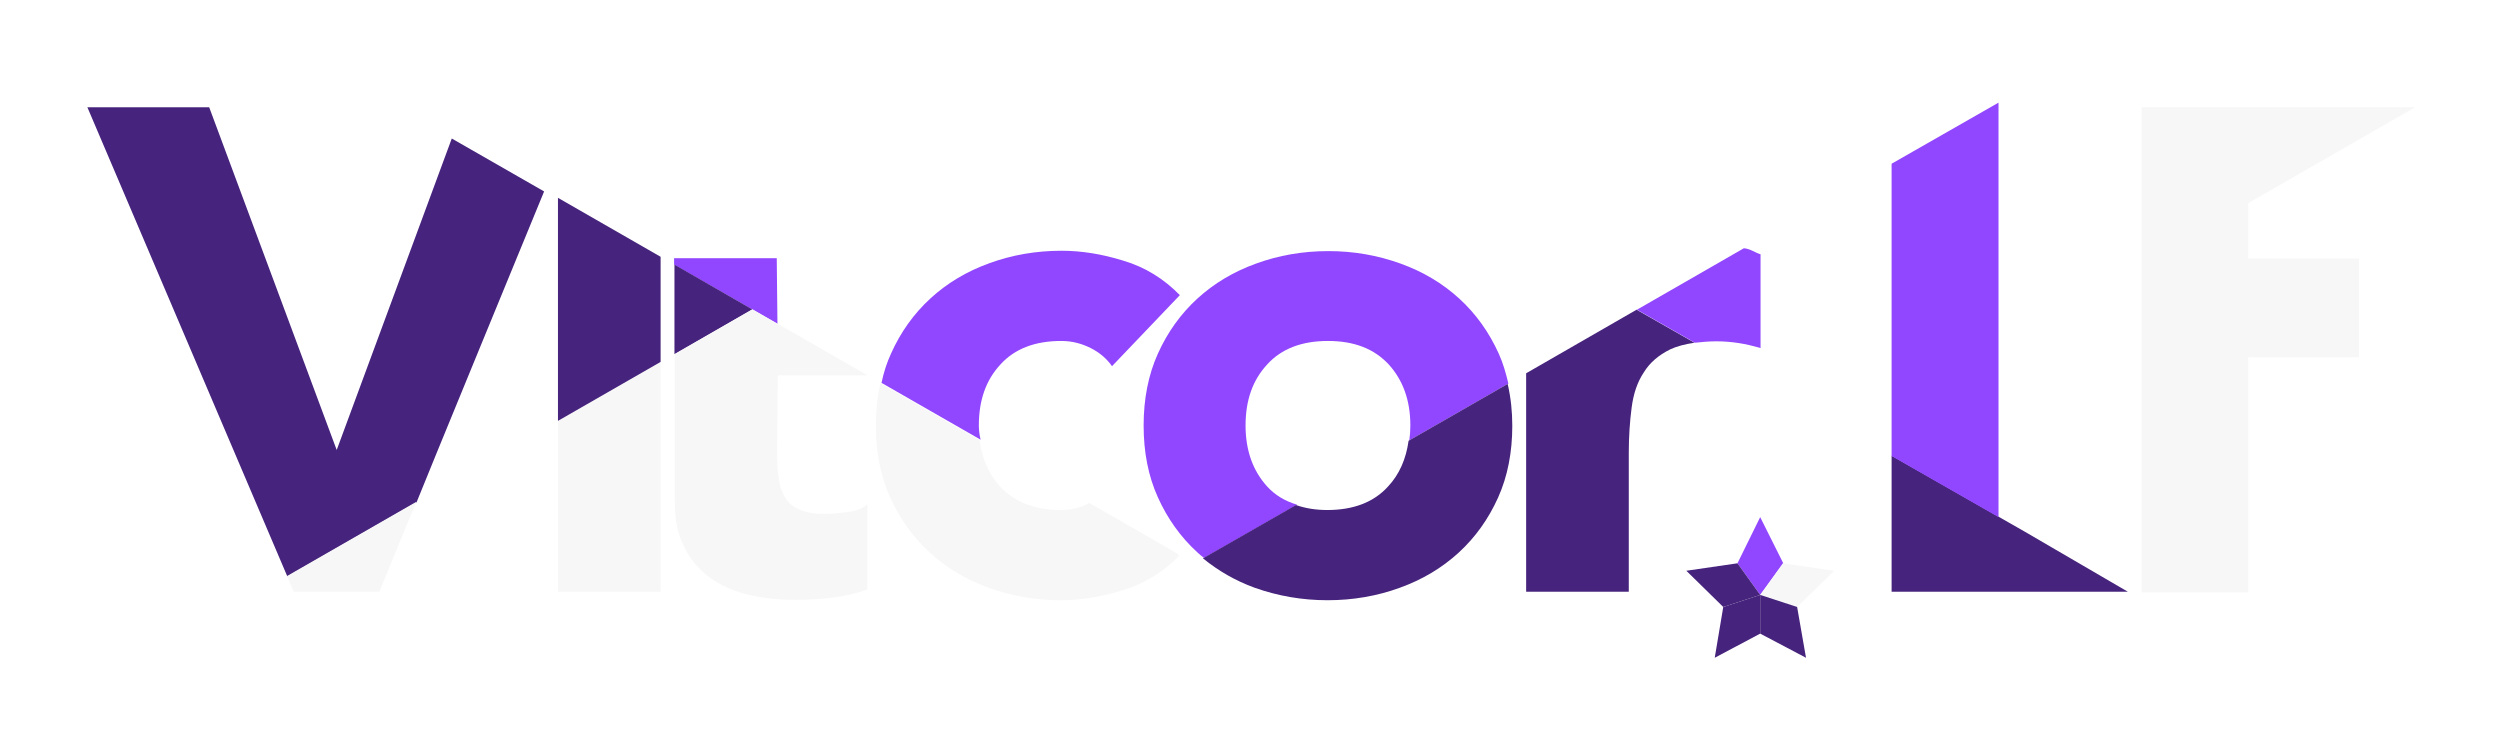
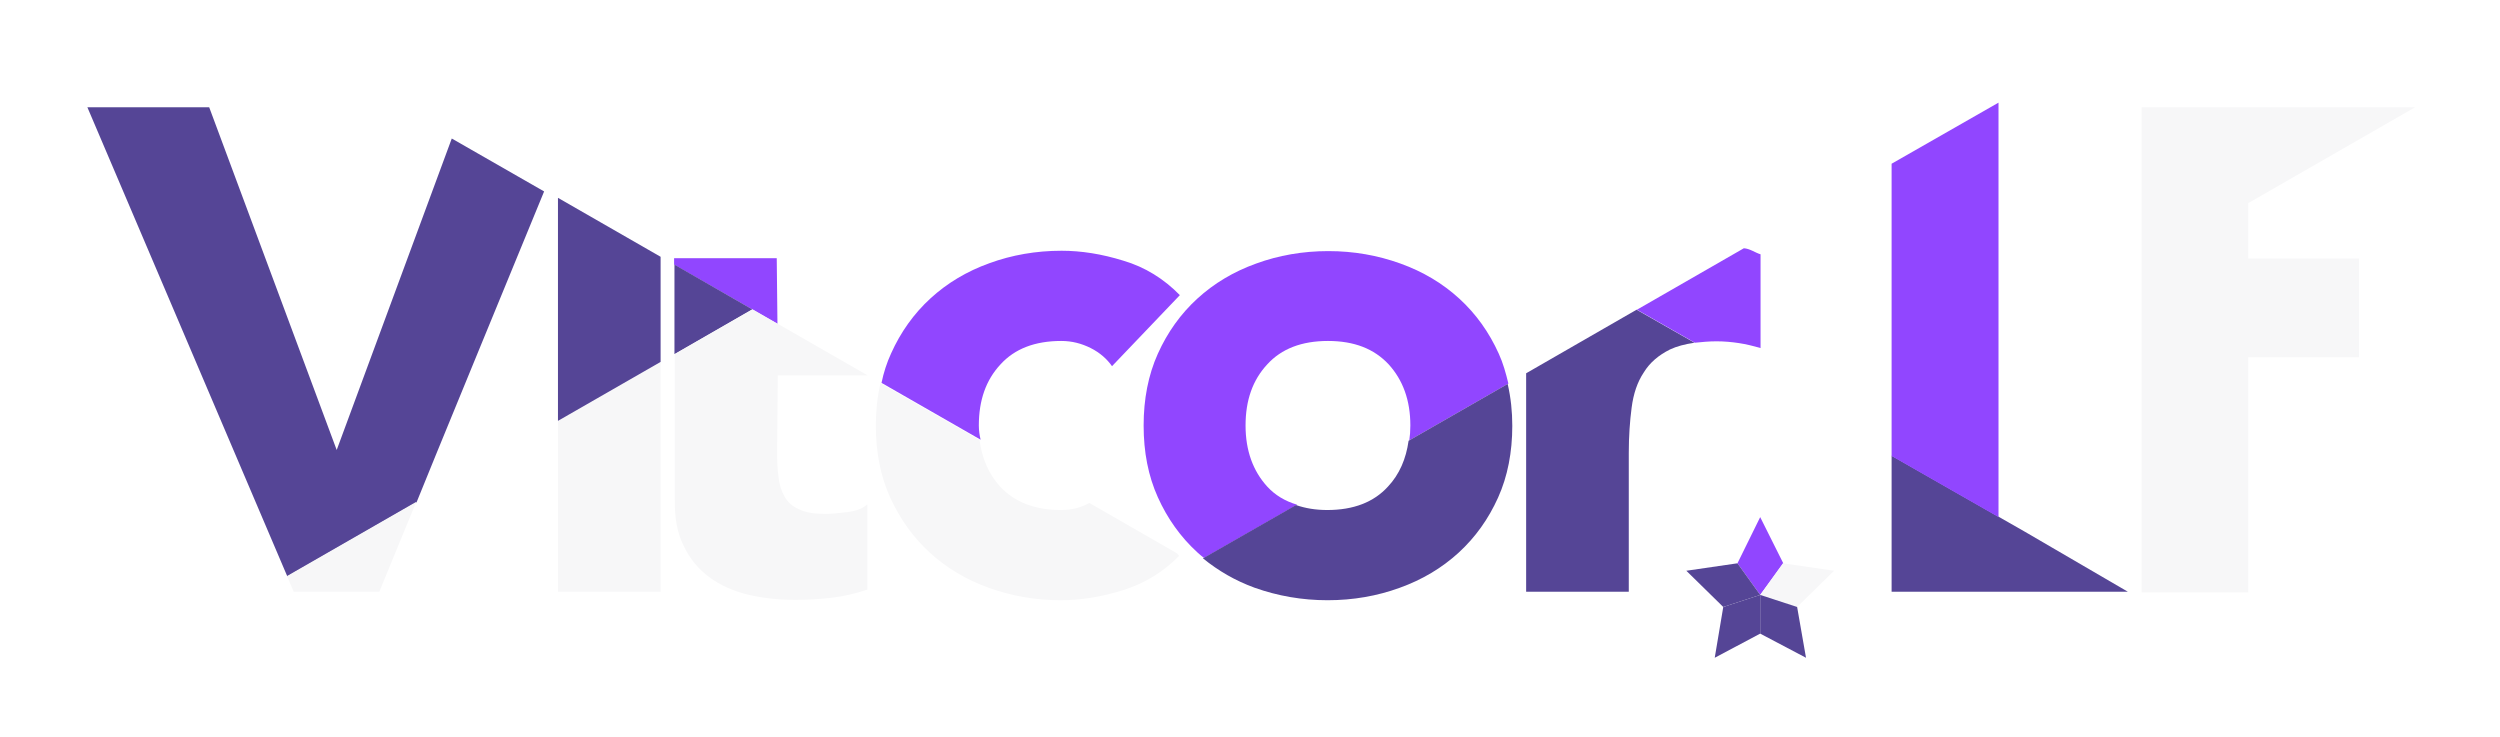
<svg xmlns="http://www.w3.org/2000/svg" version="1.1" id="Camada_1" x="0px" y="0px" viewBox="0 0 703.9 207.3" style="enable-background:new 0 0 703.9 207.3;" xml:space="preserve">
  <style type="text/css">
	.st0{fill:#F7F7F8;}
	.st1{fill:none;}
- 	.st2{fill:#46237C;}
+ 	.st2{fill:#554596;}
	.st3{fill:#9146FF;}
	.st4{fill:#E52328;}
</style>
  <g>
    <path class="st0" d="M157.1,118.5l28.9-16.6v64.7h-28.9V118.5z" />
    <path class="st1" d="M373.8,96.1c-7.3,0-13,2.2-17.1,6.6c-4,4.4-6.1,10.1-6.1,17.2s2,12.8,6.1,17.2c4,4.4,9.7,6.6,17.1,6.6   s13-2.2,17.1-6.6c4-4.4,6.1-10.1,6.1-17.2s-2-12.8-6.1-17.2S381.1,96.1,373.8,96.1z" />
    <path class="st0" d="M603,30.2h77l-47,27v15.6h31.2v27.8H633v66.2h-30V30.2L603,30.2z" />
    <path class="st2" d="M157.1,55.7L186,72.3v29.6l-28.9,16.6V55.7z" />
    <path class="st1" d="M390.9,102.7c-4-4.4-9.7-6.6-17.1-6.6s-13,2.2-17.1,6.6c-4,4.4-6.1,10.1-6.1,17.2s2,12.8,6.1,17.2   c2.2,2.4,5,4.1,8.3,5.2l31.6-18.1c0.2-1.4,0.3-2.7,0.3-4.2C396.9,112.7,394.9,107,390.9,102.7z" />
    <path class="st3" d="M356.8,137c-4-4.4-6.1-10.1-6.1-17.2s2-12.8,6.1-17.2c4-4.4,9.7-6.6,17.1-6.6s13,2.2,17.1,6.6   c4,4.4,6.1,10.1,6.1,17.2c0,1.5-0.1,2.9-0.3,4.2l27.9-16c-0.7-2.9-1.5-5.8-2.7-8.4c-2.7-6-6.4-11.2-11.1-15.5s-10.2-7.6-16.6-9.9   s-13.1-3.5-20.3-3.5c-7.2,0-14,1.2-20.3,3.5c-6.4,2.3-11.9,5.6-16.6,9.9s-8.4,9.5-11.1,15.5s-4,12.8-4,20.2c0,7.5,1.3,14.2,4,20.2   s6.4,11.2,11.1,15.5c0.6,0.6,1.3,1.1,1.9,1.6l26.2-15C361.8,141.1,359,139.4,356.8,137L356.8,137z" />
    <path class="st2" d="M373.8,169c7.2,0,14-1.2,20.3-3.5c6.4-2.3,11.9-5.6,16.6-9.9c4.7-4.3,8.4-9.5,11.1-15.5s4-12.8,4-20.2   c0-4-0.4-7.9-1.3-11.8l-27.9,16c-0.7,5.1-2.6,9.5-5.8,12.9c-4,4.4-9.7,6.6-17.1,6.6c-3.3,0-6.2-0.5-8.8-1.4l-26.2,15   c4.3,3.5,9.1,6.3,14.6,8.3C359.8,167.8,366.6,169,373.8,169L373.8,169z" />
    <path class="st3" d="M275.6,119.8c0-7.1,2-12.8,6.1-17.2c4-4.4,9.7-6.6,17.1-6.6c3,0,5.7,0.7,8.3,2c2.6,1.3,4.6,3.1,6,5.1l19.1-20   c-4.5-4.6-9.8-7.9-15.9-9.7c-6.1-1.9-11.9-2.8-17.4-2.8c-7.2,0-14,1.2-20.3,3.5c-6.4,2.3-11.9,5.6-16.6,9.9s-8.4,9.5-11.1,15.5   c-1.2,2.6-2.1,5.4-2.7,8.3l27.9,16C275.8,122.6,275.6,121.2,275.6,119.8L275.6,119.8z" />
    <path class="st4" d="M331.4,155.8l-24.7-14.2l0,0L331.4,155.8L331.4,155.8z" />
    <path class="st0" d="M261.8,155.6c4.7,4.3,10.2,7.6,16.6,9.9c6.4,2.3,13.1,3.5,20.3,3.5c5.5,0,11.3-0.9,17.4-2.8   c6.1-1.9,11.4-5.1,15.9-9.7l-0.6-0.7l-24.7-14.2c-2.2,1.3-4.9,2-8,2c-7.3,0-13-2.2-17.1-6.6c-3.2-3.5-5.1-7.9-5.8-13.1l-27.9-16   c-0.9,3.9-1.3,7.9-1.3,11.9c0,7.5,1.3,14.2,4,20.2C253.4,146.1,257.1,151.3,261.8,155.6L261.8,155.6z" />
    <path class="st3" d="M218.9,91.2l-0.2-18.5h-28.9v1.8L218.9,91.2z" />
    <path class="st2" d="M599.1,166.6l-29-16.9l-37.5-21.4v38.3L599.1,166.6L599.1,166.6z" />
    <path class="st2" d="M153.2,53.9l-26-14.9l-32.4,87.7L58.9,30.2H24.6l56.3,132.1l36.4-20.9C117.2,141.4,153.2,53.9,153.2,53.9z" />
    <path class="st0" d="M106.8,166.6l10.4-25.3l-36.4,20.9l1.9,4.4L106.8,166.6L106.8,166.6z" />
    <path class="st2" d="M189.9,74.5v25.2l21.9-12.6L189.9,74.5z" />
    <path class="st0" d="M192.5,153.7c1.7,3.6,4.1,6.5,7.2,8.8c3.1,2.3,6.7,3.9,10.8,4.9s8.6,1.5,13.5,1.5c3.3,0,6.7-0.2,10.2-0.6   c3.4-0.4,6.8-1.2,10-2.3v-24c-1.3,1.2-3.2,1.9-5.7,2.2s-4.5,0.5-6.1,0.5c-3.1,0-5.6-0.4-7.4-1.3c-1.9-0.8-3.2-2-4.1-3.6   c-0.9-1.5-1.5-3.4-1.7-5.5c-0.3-2.1-0.4-4.5-0.4-7l0.2-21.6h25.3l-32.4-18.6L190,99.7v40.9C189.9,145.8,190.7,150.1,192.5,153.7z" />
    <path class="st2" d="M460.8,87.2l-31.1,17.9v61.5h28.9v-39.1c0-4.6,0.3-8.9,0.8-12.7c0.5-3.9,1.6-7.2,3.4-9.9   c1.7-2.8,4.2-4.9,7.4-6.5c1.9-0.9,4.2-1.5,6.9-1.9L460.8,87.2L460.8,87.2z" />
    <path class="st3" d="M483.3,96.1c2.2,0,4.3,0.2,6.3,0.5s4,0.8,6.1,1.4V71.6c-1.4-0.4-3-1.6-4.7-1.7l-30.1,17.3l16.3,9.3   C479.1,96.3,481.2,96.1,483.3,96.1z" />
    <path class="st3" d="M562.7,145.6V28.9l-30.1,17.2v82.3L562.7,145.6L562.7,145.6z" />
  </g>
  <g>
    <polygon class="st3" points="495.6,167.5 489.2,158.6 495.6,145.6 502.1,158.6  " />
    <polygon class="st0" points="495.6,167.5 506,170.9 516.4,160.7 502,158.6  " />
    <polygon class="st2" points="495.6,167.5 495.6,178.4 482.8,185.2 485.2,170.9  " />
    <polygon class="st2" points="495.6,167.5 506,170.9 508.5,185.2 495.6,178.4  " />
    <polygon class="st2" points="495.6,167.5 489.2,158.6 474.8,160.7 485.2,170.9  " />
  </g>
</svg>
